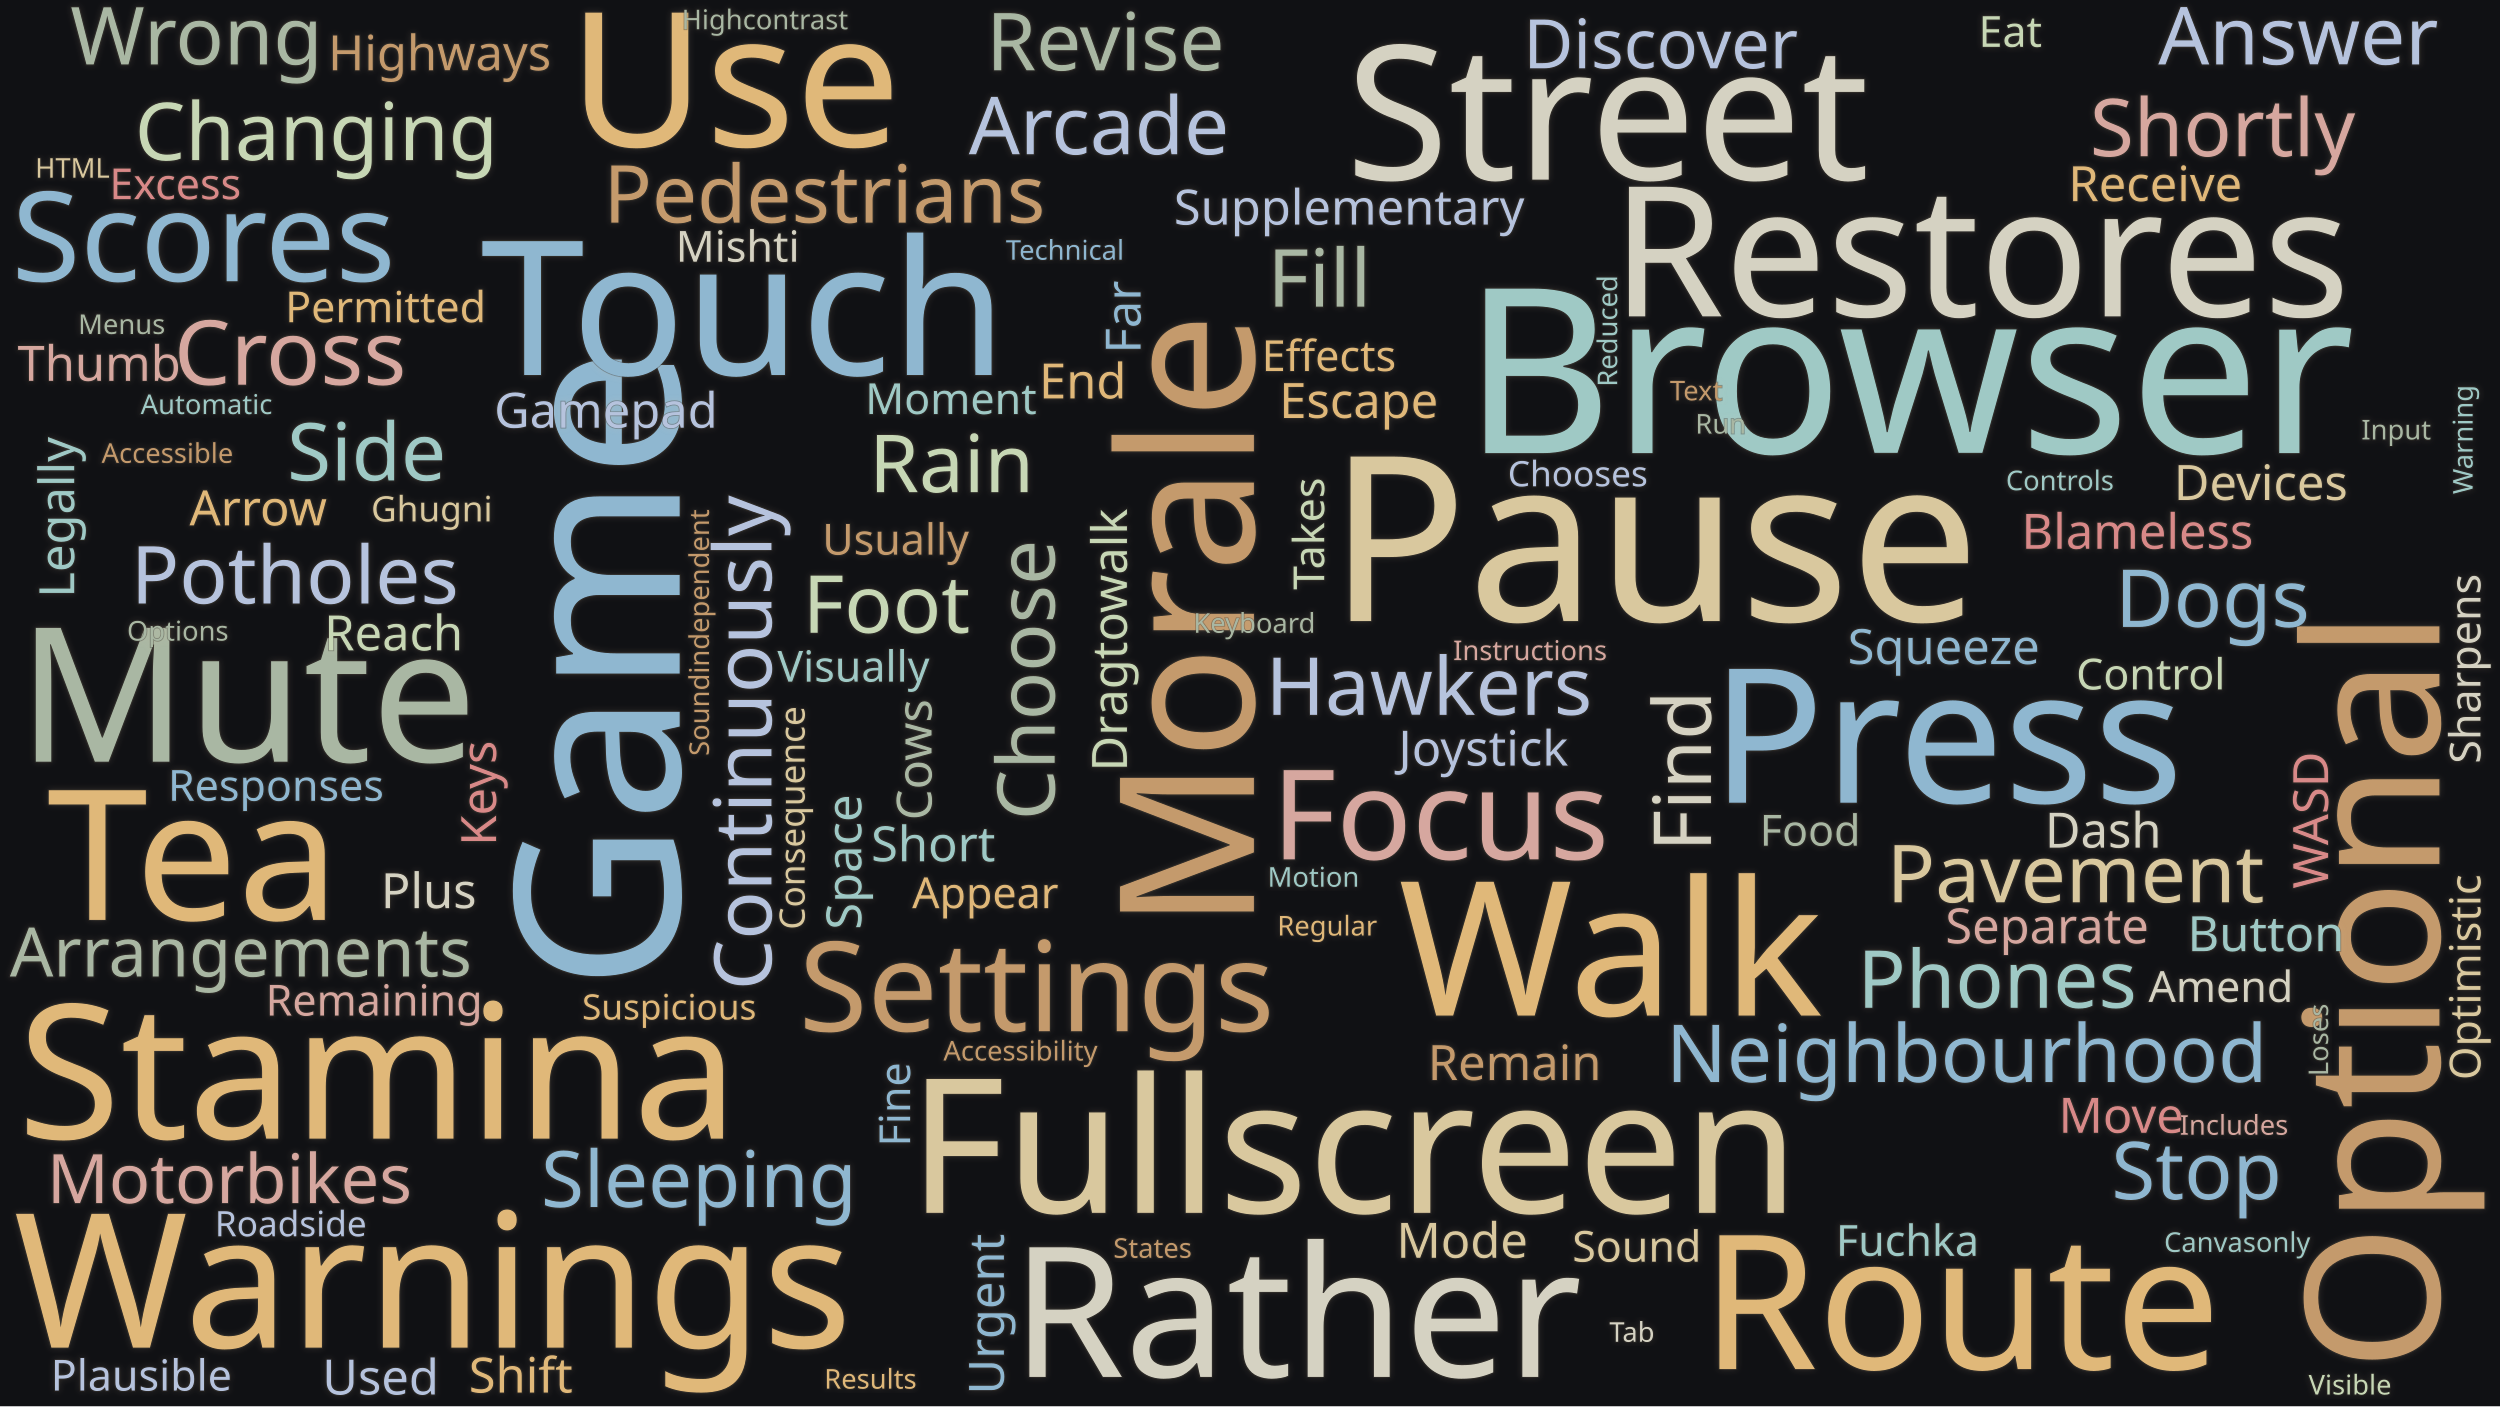
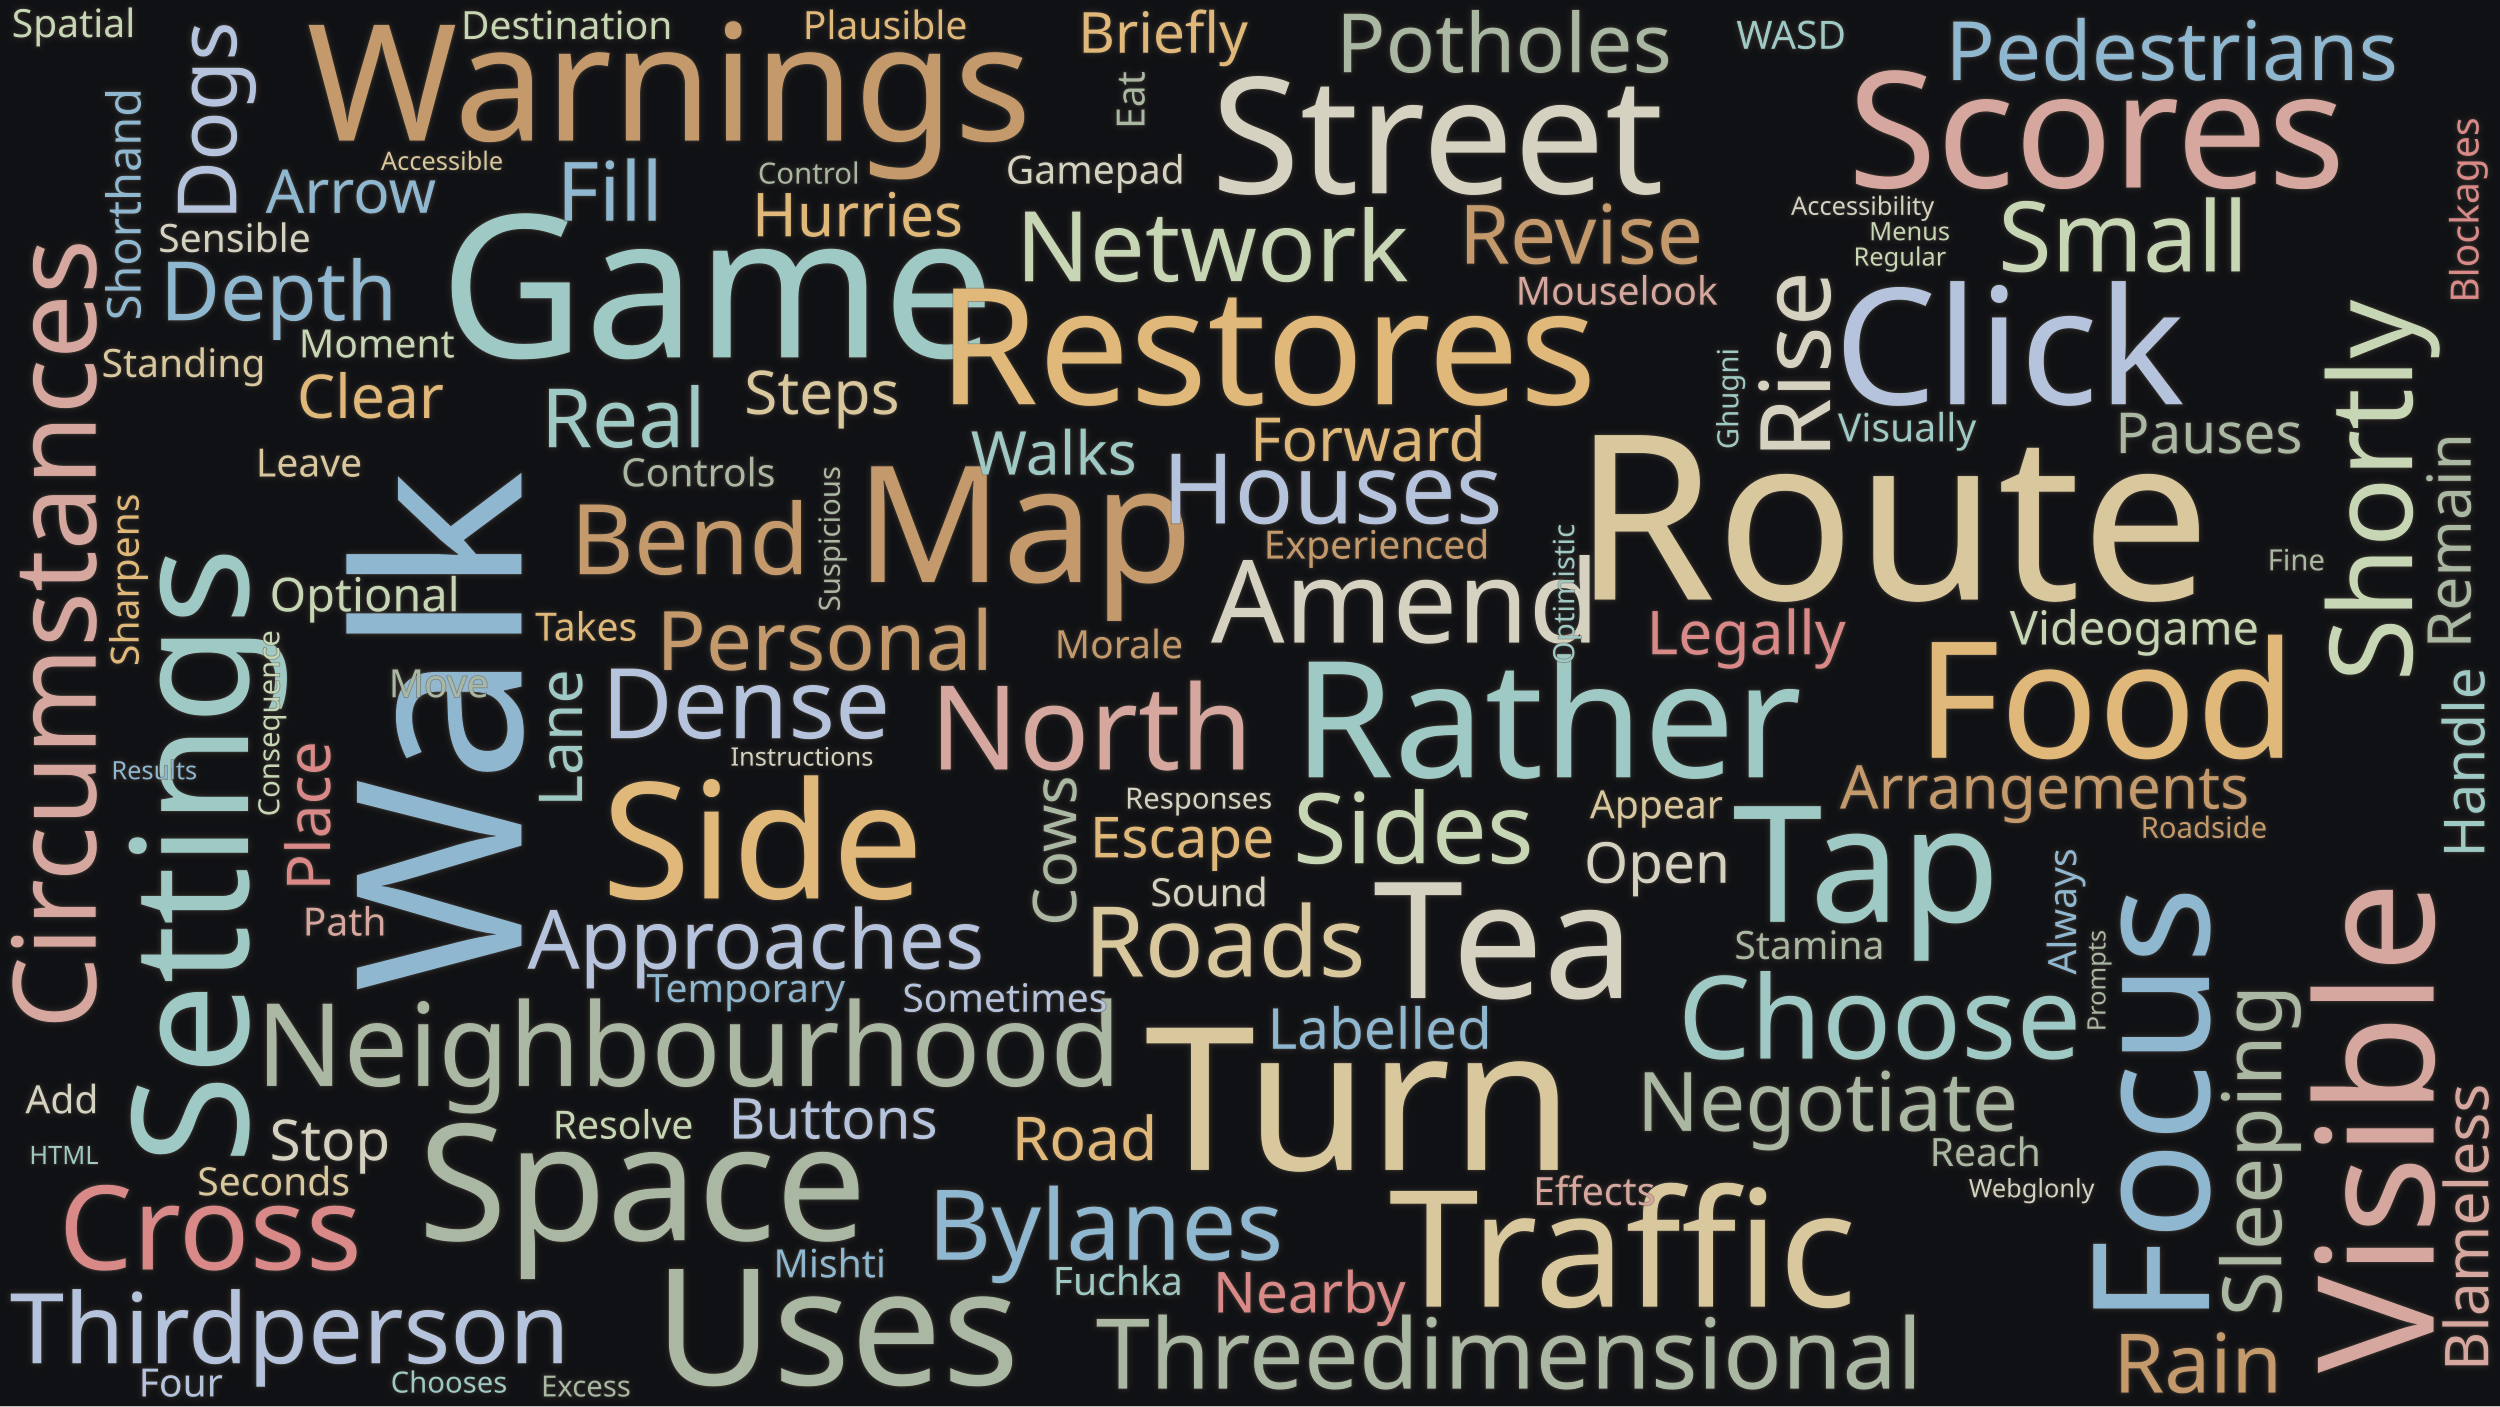
<svg xmlns="http://www.w3.org/2000/svg" role="img" aria-label="Calcutta Footpath Simulator: Ekdom Side Diye Jaan" width="1280" height="720">
  <defs>
    <filter id="wordGlow" x="-20%" y="-20%" width="140%" height="140%">
      <feDropShadow dx="0" dy="0" stdDeviation="1.6" flood-color="#d8c7a1" flood-opacity="0.18" />
    </filter>
  </defs>
  <style>text { filter: url(#wordGlow); paint-order: stroke fill; stroke: rgba(16,17,20,.34); stroke-width: .9px; }</style>
  <style>text{font-family:'Droid Sans Mono';font-weight:normal;font-style:normal;}</style>
  <rect width="100%" height="100%" style="fill:#101114" />
-   <text transform="translate(348,507) rotate(-90)" font-size="118" style="fill:#8fb7d0">Game</text>
-   <text transform="translate(680,318)" font-size="118" style="fill:#d9c89e">Pause</text>
-   <text transform="translate(749,232)" font-size="118" style="fill:#9fc9c5">Browser</text>
-   <text transform="translate(465,621)" font-size="96" style="fill:#d9c89e">Fullscreen</text>
-   <text transform="translate(716,520)" font-size="96" style="fill:#e0b879">Walk</text>
-   <text transform="translate(689,92)" font-size="96" style="fill:#d5d2c2">Street</text>
-   <text transform="translate(291,75)" font-size="96" style="fill:#e0b879">Use</text>
-   <text transform="translate(876,411)" font-size="96" style="fill:#8fb7d0">Press</text>
-   <text transform="translate(9,390)" font-size="96" style="fill:#a9b7a3">Mute</text>
-   <text transform="translate(246,192)" font-size="96" style="fill:#8fb7d0">Touch</text>
-   <text transform="translate(9,583)" font-size="96" style="fill:#e0b879">Stamina</text>
-   <text transform="translate(642,476) rotate(-90)" font-size="96" style="fill:#c49a6c">Morale</text>
-   <text transform="translate(7,690)" font-size="96" style="fill:#e0b879">Warnings</text>
-   <text transform="translate(1249,702) rotate(-90)" font-size="96" style="fill:#c49a6c">Optional</text>
-   <text transform="translate(871,701)" font-size="96" style="fill:#e0b879">Route</text>
-   <text transform="translate(825,162)" font-size="93" style="fill:#d5d2c2">Restores</text>
-   <text transform="translate(24,471)" font-size="93" style="fill:#e0b879">Tea</text>
-   <text transform="translate(518,705)" font-size="93" style="fill:#d5d2c2">Rather</text>
-   <text transform="translate(409,528)" font-size="64" style="fill:#c49a6c">Settings</text>
-   <text transform="translate(651,440)" font-size="64" style="fill:#d6a79f">Focus</text>
-   <text transform="translate(6,144)" font-size="64" style="fill:#8fb7d0">Scores</text>
-   <text transform="translate(89,197)" font-size="46" style="fill:#d6a79f">Cross</text>
-   <text transform="translate(853,554)" font-size="41" style="fill:#8fb7d0">Neighbourhood</text>
-   <text transform="translate(540,420) rotate(-90)" font-size="41" style="fill:#a9b7a3">Choose</text>
-   <text transform="translate(147,246)" font-size="41" style="fill:#9fc9c5">Side</text>
-   <text transform="translate(1070,80)" font-size="41" style="fill:#d6a79f">Shortly</text>
-   <text transform="translate(36,33)" font-size="41" style="fill:#a9b7a3">Wrong</text>
-   <text transform="translate(496,79)" font-size="41" style="fill:#b6c3dd">Arcade</text>
-   <text transform="translate(395,507) rotate(-90)" font-size="41" style="fill:#b6c3dd">Continuously</text>
-   <text transform="translate(69,82)" font-size="41" style="fill:#c7d7b5">Changing</text>
-   <text transform="translate(67,309)" font-size="41" style="fill:#b6c3dd">Potholes</text>
-   <text transform="translate(649,157)" font-size="41" style="fill:#a9b7a3">Fill</text>
-   <text transform="translate(445,252)" font-size="41" style="fill:#c7d7b5">Rain</text>
-   <text transform="translate(648,366)" font-size="41" style="fill:#b6c3dd">Hawkers</text>
-   <text transform="translate(876,436) rotate(-90)" font-size="41" style="fill:#d5d2c2">Find</text>
-   <text transform="translate(411,324)" font-size="41" style="fill:#c7d7b5">Foot</text>
-   <text transform="translate(966,462)" font-size="41" style="fill:#d9c89e">Pavement</text>
-   <text transform="translate(309,114)" font-size="41" style="fill:#c49a6c">Pedestrians</text>
-   <text transform="translate(1081,614)" font-size="41" style="fill:#8fb7d0">Stop</text>
-   <text transform="translate(1105,33)" font-size="41" style="fill:#b6c3dd">Answer</text>
-   <text transform="translate(951,516)" font-size="41" style="fill:#9fc9c5">Phones</text>
-   <text transform="translate(1083,321)" font-size="41" style="fill:#8fb7d0">Dogs</text>
-   <text transform="translate(505,36)" font-size="41" style="fill:#a9b7a3">Revise</text>
-   <text transform="translate(277,618)" font-size="40" style="fill:#8fb7d0">Sleeping</text>
-   <text transform="translate(5,500)" font-size="35" style="fill:#a9b7a3">Arrangements</text>
-   <text transform="translate(24,616)" font-size="35" style="fill:#d6a79f">Motorbikes</text>
-   <text transform="translate(780,35)" font-size="35" style="fill:#b6c3dd">Discover</text>
-   <text transform="translate(601,115)" font-size="25" style="fill:#b6c3dd">Supplementary</text>
-   <text transform="translate(168,36)" font-size="25" style="fill:#c49a6c">Highways</text>
-   <text transform="translate(477,420) rotate(-90)" font-size="25" style="fill:#a9b7a3">Cows</text>
-   <text transform="translate(731,553)" font-size="25" style="fill:#c49a6c">Remain</text>
-   <text transform="translate(38,306) rotate(-90)" font-size="25" style="fill:#9fc9c5">Legally</text>
-   <text transform="translate(1035,281)" font-size="25" style="fill:#d88988">Blameless</text>
-   <text transform="translate(1192,455) rotate(-90)" font-size="25" style="fill:#d88988">WASD</text>
-   <text transform="translate(97,269)" font-size="25" style="fill:#e0b879">Arrow</text>
-   <text transform="translate(254,433) rotate(-90)" font-size="25" style="fill:#d88988">Keys</text>
-   <text transform="translate(1054,580)" font-size="25" style="fill:#d88988">Move</text>
-   <text transform="translate(240,713)" font-size="25" style="fill:#e0b879">Shift</text>
-   <text transform="translate(441,476) rotate(-90)" font-size="25" style="fill:#9fc9c5">Space</text>
-   <text transform="translate(446,441)" font-size="25" style="fill:#9fc9c5">Short</text>
-   <text transform="translate(514,714) rotate(-90)" font-size="25" style="fill:#8fb7d0">Urgent</text>
-   <text transform="translate(946,340)" font-size="25" style="fill:#8fb7d0">Squeeze</text>
-   <text transform="translate(655,214)" font-size="25" style="fill:#e0b879">Escape</text>
-   <text transform="translate(1113,256)" font-size="25" style="fill:#d9c89e">Devices</text>
-   <text transform="translate(1059,103)" font-size="25" style="fill:#e0b879">Receive</text>
-   <text transform="translate(9,195)" font-size="25" style="fill:#d6a79f">Thumb</text>
-   <text transform="translate(716,392)" font-size="25" style="fill:#b6c3dd">Joystick</text>
-   <text transform="translate(577,395) rotate(-90)" font-size="25" style="fill:#c7d7b5">Dragtowalk</text>
-   <text transform="translate(715,644)" font-size="25" style="fill:#d9c89e">Mode</text>
-   <text transform="translate(195,465)" font-size="25" style="fill:#d5d2c2">Plus</text>
-   <text transform="translate(996,483)" font-size="25" style="fill:#d6a79f">Separate</text>
-   <text transform="translate(1047,434)" font-size="25" style="fill:#d5d2c2">Dash</text>
-   <text transform="translate(1120,487)" font-size="25" style="fill:#9fc9c5">Button</text>
-   <text transform="translate(253,219)" font-size="25" style="fill:#b6c3dd">Gamepad</text>
-   <text transform="translate(165,714)" font-size="25" style="fill:#b6c3dd">Used</text>
-   <text transform="translate(166,333)" font-size="25" style="fill:#c7d7b5">Reach</text>
-   <text transform="translate(584,181) rotate(-90)" font-size="25" style="fill:#8fb7d0">Far</text>
-   <text transform="translate(532,204)" font-size="25" style="fill:#e0b879">End</text>
-   <text transform="translate(136,520)" font-size="22" style="fill:#d6a79f">Remaining</text>
-   <text transform="translate(467,465)" font-size="22" style="fill:#e0b879">Appear</text>
-   <text transform="translate(398,349)" font-size="22" style="fill:#9fc9c5">Visually</text>
-   <text transform="translate(805,646)" font-size="22" style="fill:#d9c89e">Sound</text>
-   <text transform="translate(421,284)" font-size="22" style="fill:#c49a6c">Usually</text>
-   <text transform="translate(26,712)" font-size="22" style="fill:#b6c3dd">Plausible</text>
-   <text transform="translate(146,165)" font-size="22" style="fill:#e0b879">Permitted</text>
-   <text transform="translate(1100,513)" font-size="22" style="fill:#d5d2c2">Amend</text>
-   <text transform="translate(901,433)" font-size="22" style="fill:#a9b7a3">Food</text>
-   <text transform="translate(646,190)" font-size="22" style="fill:#e0b879">Effects</text>
-   <text transform="translate(940,643)" font-size="22" style="fill:#9fc9c5">Fuchka</text>
-   <text transform="translate(346,134)" font-size="22" style="fill:#d5d2c2">Mishti</text>
-   <text transform="translate(678,302) rotate(-90)" font-size="22" style="fill:#c7d7b5">Takes</text>
-   <text transform="translate(443,212)" font-size="22" style="fill:#9fc9c5">Moment</text>
-   <text transform="translate(1013,24)" font-size="22" style="fill:#c7d7b5">Eat</text>
-   <text transform="translate(1270,391) rotate(-90)" font-size="22" style="fill:#d5d2c2">Sharpens</text>
-   <text transform="translate(86,410)" font-size="22" style="fill:#8fb7d0">Responses</text>
-   <text transform="translate(56,102)" font-size="22" style="fill:#d88988">Excess</text>
-   <text transform="translate(466,587) rotate(-90)" font-size="22" style="fill:#8fb7d0">Fine</text>
-   <text transform="translate(1063,353)" font-size="22" style="fill:#c7d7b5">Control</text>
-   <text transform="translate(1270,553) rotate(-90)" font-size="22" style="fill:#d9c89e">Optimistic</text>
-   <text transform="translate(298,522)" font-size="18" style="fill:#e0b879">Suspicious</text>
-   <text transform="translate(110,633)" font-size="18" style="fill:#b6c3dd">Roadside</text>
-   <text transform="translate(190,267)" font-size="18" style="fill:#d9c89e">Ghugni</text>
-   <text transform="translate(772,249)" font-size="18" style="fill:#b6c3dd">Chooses</text>
-   <text transform="translate(412,476) rotate(-90)" font-size="18" style="fill:#d9c89e">Consequence</text>
-   <text transform="translate(483,543)" font-size="14" style="fill:#c49a6c">Accessibility</text>
-   <text transform="translate(40,171)" font-size="14" style="fill:#a9b7a3">Menus</text>
-   <text transform="translate(744,338)" font-size="14" style="fill:#d6a79f">Instructions</text>
-   <text transform="translate(1027,251)" font-size="14" style="fill:#9fc9c5">Controls</text>
-   <text transform="translate(868,222)" font-size="14" style="fill:#a9b7a3">Run</text>
-   <text transform="translate(422,711)" font-size="14" style="fill:#e0b879">Results</text>
-   <text transform="translate(654,479)" font-size="14" style="fill:#e0b879">Regular</text>
-   <text transform="translate(52,237)" font-size="14" style="fill:#c49a6c">Accessible</text>
-   <text transform="translate(18,91)" font-size="14" style="fill:#d9c89e">HTML</text>
-   <text transform="translate(1108,641)" font-size="14" style="fill:#9fc9c5">Canvasonly</text>
-   <text transform="translate(855,205)" font-size="14" style="fill:#c49a6c">Text</text>
-   <text transform="translate(1116,581)" font-size="14" style="fill:#d6a79f">Includes</text>
-   <text transform="translate(611,324)" font-size="14" style="fill:#a9b7a3">Keyboard</text>
-   <text transform="translate(1209,225)" font-size="14" style="fill:#a9b7a3">Input</text>
-   <text transform="translate(349,15)" font-size="14" style="fill:#a9b7a3">Highcontrast</text>
-   <text transform="translate(1266,253) rotate(-90)" font-size="14" style="fill:#9fc9c5">Warning</text>
-   <text transform="translate(65,328)" font-size="14" style="fill:#a9b7a3">Options</text>
-   <text transform="translate(363,387) rotate(-90)" font-size="14" style="fill:#c49a6c">Soundindependent</text>
-   <text transform="translate(828,198) rotate(-90)" font-size="14" style="fill:#9fc9c5">Reduced</text>
-   <text transform="translate(649,454)" font-size="14" style="fill:#9fc9c5">Motion</text>
-   <text transform="translate(1182,714)" font-size="14" style="fill:#c7d7b5">Visible</text>
-   <text transform="translate(570,644)" font-size="14" style="fill:#c49a6c">States</text>
-   <text transform="translate(72,212)" font-size="14" style="fill:#9fc9c5">Automatic</text>
-   <text transform="translate(824,687)" font-size="14" style="fill:#d5d2c2">Tab</text>
-   <text transform="translate(1192,551) rotate(-90)" font-size="14" style="fill:#a9b7a3">Loses</text>
-   <text transform="translate(515,133)" font-size="14" style="fill:#8fb7d0">Technical</text>
+   <text transform="translate(267,508) rotate(-90)" font-size="118" style="fill:#8fb7d0">Walk</text>
+   <text transform="translate(805,307)" font-size="118" style="fill:#d9c89e">Route</text>
+   <text transform="translate(225,183)" font-size="102" style="fill:#9fc9c5">Game</text>
+   <text transform="translate(586,599)" font-size="102" style="fill:#d9c89e">Turn</text>
+   <text transform="translate(308,460)" font-size="83" style="fill:#e0b879">Side</text>
+   <text transform="translate(620,99)" font-size="83" style="fill:#d5d2c2">Street</text>
+   <text transform="translate(711,669)" font-size="83" style="fill:#d9c89e">Traffic</text>
+   <text transform="translate(214,635)" font-size="83" style="fill:#a9b7a3">Space</text>
+   <text transform="translate(939,207)" font-size="83" style="fill:#b6c3dd">Click</text>
+   <text transform="translate(887,472)" font-size="83" style="fill:#9fc9c5">Tap</text>
+   <text transform="translate(1246,703) rotate(-90)" font-size="83" style="fill:#d6a79f">Visible</text>
+   <text transform="translate(438,298)" font-size="83" style="fill:#c49a6c">Map</text>
+   <text transform="translate(981,388)" font-size="83" style="fill:#e0b879">Food</text>
+   <text transform="translate(157,72)" font-size="83" style="fill:#c49a6c">Warnings</text>
+   <text transform="translate(480,207)" font-size="83" style="fill:#e0b879">Restores</text>
+   <text transform="translate(703,511)" font-size="83" style="fill:#d5d2c2">Tea</text>
+   <text transform="translate(662,398)" font-size="83" style="fill:#9fc9c5">Rather</text>
+   <text transform="translate(127,596) rotate(-90)" font-size="83" style="fill:#9fc9c5">Settings</text>
+   <text transform="translate(1131,678) rotate(-90)" font-size="83" style="fill:#8fb7d0">Focus</text>
+   <text transform="translate(335,709)" font-size="83" style="fill:#a9b7a3">Uses</text>
+   <text transform="translate(946,96)" font-size="83" style="fill:#d6a79f">Scores</text>
+   <text transform="translate(30,650)" font-size="60" style="fill:#d88988">Cross</text>
+   <text transform="translate(476,394)" font-size="60" style="fill:#d6a79f">North</text>
+   <text transform="translate(131,556)" font-size="59" style="fill:#a9b7a3">Neighbourhood</text>
+   <text transform="translate(859,542)" font-size="59" style="fill:#9fc9c5">Choose</text>
+   <text transform="translate(49,527) rotate(-90)" font-size="59" style="fill:#d6a79f">Circumstances</text>
+   <text transform="translate(1235,349) rotate(-90)" font-size="59" style="fill:#c7d7b5">Shortly</text>
+   <text transform="translate(620,329)" font-size="59" style="fill:#d5d2c2">Amend</text>
+   <text transform="translate(5,698)" font-size="50" style="fill:#b6c3dd">Thirdperson</text>
+   <text transform="translate(1023,139)" font-size="50" style="fill:#c7d7b5">Small</text>
+   <text transform="translate(308,378)" font-size="50" style="fill:#b6c3dd">Dense</text>
+   <text transform="translate(561,711)" font-size="50" style="fill:#a9b7a3">Threedimensional</text>
+   <text transform="translate(520,144)" font-size="50" style="fill:#c7d7b5">Network</text>
+   <text transform="translate(595,268)" font-size="50" style="fill:#b6c3dd">Houses</text>
+   <text transform="translate(937,235) rotate(-90)" font-size="50" style="fill:#d5d2c2">Rise</text>
+   <text transform="translate(662,442)" font-size="50" style="fill:#c7d7b5">Sides</text>
+   <text transform="translate(555,500)" font-size="50" style="fill:#d9c89e">Roads</text>
+   <text transform="translate(292,294)" font-size="50" style="fill:#c49a6c">Bend</text>
+   <text transform="translate(475,645)" font-size="50" style="fill:#8fb7d0">Bylanes</text>
+   <text transform="translate(270,496)" font-size="42" style="fill:#b6c3dd">Approaches</text>
+   <text transform="translate(277,229)" font-size="42" style="fill:#9fc9c5">Real</text>
+   <text transform="translate(82,164)" font-size="42" style="fill:#8fb7d0">Depth</text>
+   <text transform="translate(684,37)" font-size="42" style="fill:#a9b7a3">Potholes</text>
+   <text transform="translate(285,113)" font-size="42" style="fill:#8fb7d0">Fill</text>
+   <text transform="translate(1082,713)" font-size="42" style="fill:#c49a6c">Rain</text>
+   <text transform="translate(996,41)" font-size="42" style="fill:#8fb7d0">Pedestrians</text>
+   <text transform="translate(838,579)" font-size="42" style="fill:#a9b7a3">Negotiate</text>
+   <text transform="translate(336,343)" font-size="42" style="fill:#c49a6c">Personal</text>
+   <text transform="translate(121,113) rotate(-90)" font-size="42" style="fill:#b6c3dd">Dogs</text>
+   <text transform="translate(747,135)" font-size="42" style="fill:#c49a6c">Revise</text>
+   <text transform="translate(1168,674) rotate(-90)" font-size="42" style="fill:#a9b7a3">Sleeping</text>
+   <text transform="translate(942,414)" font-size="31" style="fill:#c49a6c">Arrangements</text>
+   <text transform="translate(551,474) rotate(-90)" font-size="31" style="fill:#a9b7a3">Cows</text>
+   <text transform="translate(1265,332) rotate(-90)" font-size="31" style="fill:#a9b7a3">Remain</text>
+   <text transform="translate(843,335)" font-size="31" style="fill:#d88988">Legally</text>
+   <text transform="translate(1274,702) rotate(-90)" font-size="31" style="fill:#d6a79f">Blameless</text>
+   <text transform="translate(152,214)" font-size="31" style="fill:#e0b879">Clear</text>
+   <text transform="translate(169,456) rotate(-90)" font-size="31" style="fill:#d88988">Place</text>
+   <text transform="translate(518,594)" font-size="31" style="fill:#e0b879">Road</text>
+   <text transform="translate(298,413) rotate(-90)" font-size="31" style="fill:#9fc9c5">Lane</text>
+   <text transform="translate(136,109)" font-size="31" style="fill:#8fb7d0">Arrow</text>
+   <text transform="translate(497,243)" font-size="31" style="fill:#9fc9c5">Walks</text>
+   <text transform="translate(640,236)" font-size="31" style="fill:#e0b879">Forward</text>
+   <text transform="translate(381,212)" font-size="31" style="fill:#d9c89e">Steps</text>
+   <text transform="translate(385,121)" font-size="31" style="fill:#e0b879">Hurries</text>
+   <text transform="translate(552,27)" font-size="29" style="fill:#e0b879">Briefly</text>
+   <text transform="translate(558,439)" font-size="29" style="fill:#e0b879">Escape</text>
+   <text transform="translate(1083,232)" font-size="29" style="fill:#a9b7a3">Pauses</text>
+   <text transform="translate(649,537)" font-size="29" style="fill:#8fb7d0">Labelled</text>
+   <text transform="translate(373,583)" font-size="29" style="fill:#b6c3dd">Buttons</text>
+   <text transform="translate(138,594)" font-size="29" style="fill:#d5d2c2">Stop</text>
+   <text transform="translate(811,452)" font-size="29" style="fill:#d5d2c2">Open</text>
+   <text transform="translate(1272,439) rotate(-90)" font-size="29" style="fill:#9fc9c5">Handle</text>
+   <text transform="translate(621,672)" font-size="29" style="fill:#d88988">Nearby</text>
+   <text transform="translate(1029,330)" font-size="24" style="fill:#c7d7b5">Videogame</text>
+   <text transform="translate(72,164) rotate(-90)" font-size="24" style="fill:#8fb7d0">Shorthand</text>
+   <text transform="translate(138,313)" font-size="24" style="fill:#c7d7b5">Optional</text>
+   <text transform="translate(647,286)" font-size="20" style="fill:#c49a6c">Experienced</text>
+   <text transform="translate(318,249)" font-size="20" style="fill:#a9b7a3">Controls</text>
+   <text transform="translate(13,570)" font-size="20" style="fill:#d5d2c2">Add</text>
+   <text transform="translate(889,25)" font-size="20" style="fill:#9fc9c5">WASD</text>
+   <text transform="translate(776,156)" font-size="20" style="fill:#d6a79f">Mouselook</text>
+   <text transform="translate(515,94)" font-size="20" style="fill:#d5d2c2">Gamepad</text>
+   <text transform="translate(988,597)" font-size="20" style="fill:#a9b7a3">Reach</text>
+   <text transform="translate(236,20)" font-size="20" style="fill:#c7d7b5">Destination</text>
+   <text transform="translate(411,20)" font-size="20" style="fill:#e0b879">Plausible</text>
+   <text transform="translate(814,419)" font-size="20" style="fill:#d9c89e">Appear</text>
+   <text transform="translate(941,226)" font-size="20" style="fill:#9fc9c5">Visually</text>
+   <text transform="translate(6,19)" font-size="20" style="fill:#c7d7b5">Spatial</text>
+   <text transform="translate(589,464)" font-size="20" style="fill:#d5d2c2">Sound</text>
+   <text transform="translate(331,513)" font-size="20" style="fill:#8fb7d0">Temporary</text>
+   <text transform="translate(1269,155) rotate(-90)" font-size="20" style="fill:#d88988">Blockages</text>
+   <text transform="translate(1063,499) rotate(-90)" font-size="20" style="fill:#8fb7d0">Always</text>
+   <text transform="translate(283,583)" font-size="20" style="fill:#c7d7b5">Resolve</text>
+   <text transform="translate(131,244)" font-size="20" style="fill:#d9c89e">Leave</text>
+   <text transform="translate(155,479)" font-size="20" style="fill:#d6a79f">Path</text>
+   <text transform="translate(462,518)" font-size="20" style="fill:#b6c3dd">Sometimes</text>
+   <text transform="translate(52,193)" font-size="20" style="fill:#d9c89e">Standing</text>
+   <text transform="translate(71,715)" font-size="20" style="fill:#b6c3dd">Four</text>
+   <text transform="translate(101,612)" font-size="20" style="fill:#d9c89e">Seconds</text>
+   <text transform="translate(81,129)" font-size="20" style="fill:#d5d2c2">Sensible</text>
+   <text transform="translate(199,357)" font-size="20" style="fill:#a9b7a3">Move</text>
+   <text transform="translate(785,617)" font-size="20" style="fill:#d6a79f">Effects</text>
+   <text transform="translate(539,663)" font-size="20" style="fill:#9fc9c5">Fuchka</text>
+   <text transform="translate(888,491)" font-size="20" style="fill:#a9b7a3">Stamina</text>
+   <text transform="translate(396,654)" font-size="20" style="fill:#8fb7d0">Mishti</text>
+   <text transform="translate(540,337)" font-size="20" style="fill:#c49a6c">Morale</text>
+   <text transform="translate(274,328)" font-size="20" style="fill:#e0b879">Takes</text>
+   <text transform="translate(153,183)" font-size="20" style="fill:#c7d7b5">Moment</text>
+   <text transform="translate(586,66) rotate(-90)" font-size="20" style="fill:#a9b7a3">Eat</text>
+   <text transform="translate(71,341) rotate(-90)" font-size="20" style="fill:#e0b879">Sharpens</text>
+   <text transform="translate(576,414)" font-size="15" style="fill:#d5d2c2">Responses</text>
+   <text transform="translate(277,715)" font-size="15" style="fill:#a9b7a3">Excess</text>
+   <text transform="translate(1161,292)" font-size="15" style="fill:#a9b7a3">Fine</text>
+   <text transform="translate(388,94)" font-size="15" style="fill:#a9b7a3">Control</text>
+   <text transform="translate(806,340) rotate(-90)" font-size="15" style="fill:#9fc9c5">Optimistic</text>
+   <text transform="translate(430,313) rotate(-90)" font-size="15" style="fill:#a9b7a3">Suspicious</text>
+   <text transform="translate(1096,429)" font-size="15" style="fill:#c49a6c">Roadside</text>
+   <text transform="translate(890,230) rotate(-90)" font-size="15" style="fill:#9fc9c5">Ghugni</text>
+   <text transform="translate(200,713)" font-size="15" style="fill:#9fc9c5">Chooses</text>
+   <text transform="translate(143,418) rotate(-90)" font-size="15" style="fill:#c7d7b5">Consequence</text>
+   <text transform="translate(917,110)" font-size="13" style="fill:#d5d2c2">Accessibility</text>
+   <text transform="translate(957,123)" font-size="13" style="fill:#c7d7b5">Menus</text>
+   <text transform="translate(374,392)" font-size="13" style="fill:#d5d2c2">Instructions</text>
+   <text transform="translate(1078,528) rotate(-90)" font-size="13" style="fill:#a9b7a3">Prompts</text>
+   <text transform="translate(57,399)" font-size="13" style="fill:#8fb7d0">Results</text>
+   <text transform="translate(949,136)" font-size="13" style="fill:#c7d7b5">Regular</text>
+   <text transform="translate(195,87)" font-size="13" style="fill:#d9c89e">Accessible</text>
+   <text transform="translate(15,596)" font-size="13" style="fill:#9fc9c5">HTML</text>
+   <text transform="translate(1008,613)" font-size="13" style="fill:#d5d2c2">Webglonly</text>
</svg>
